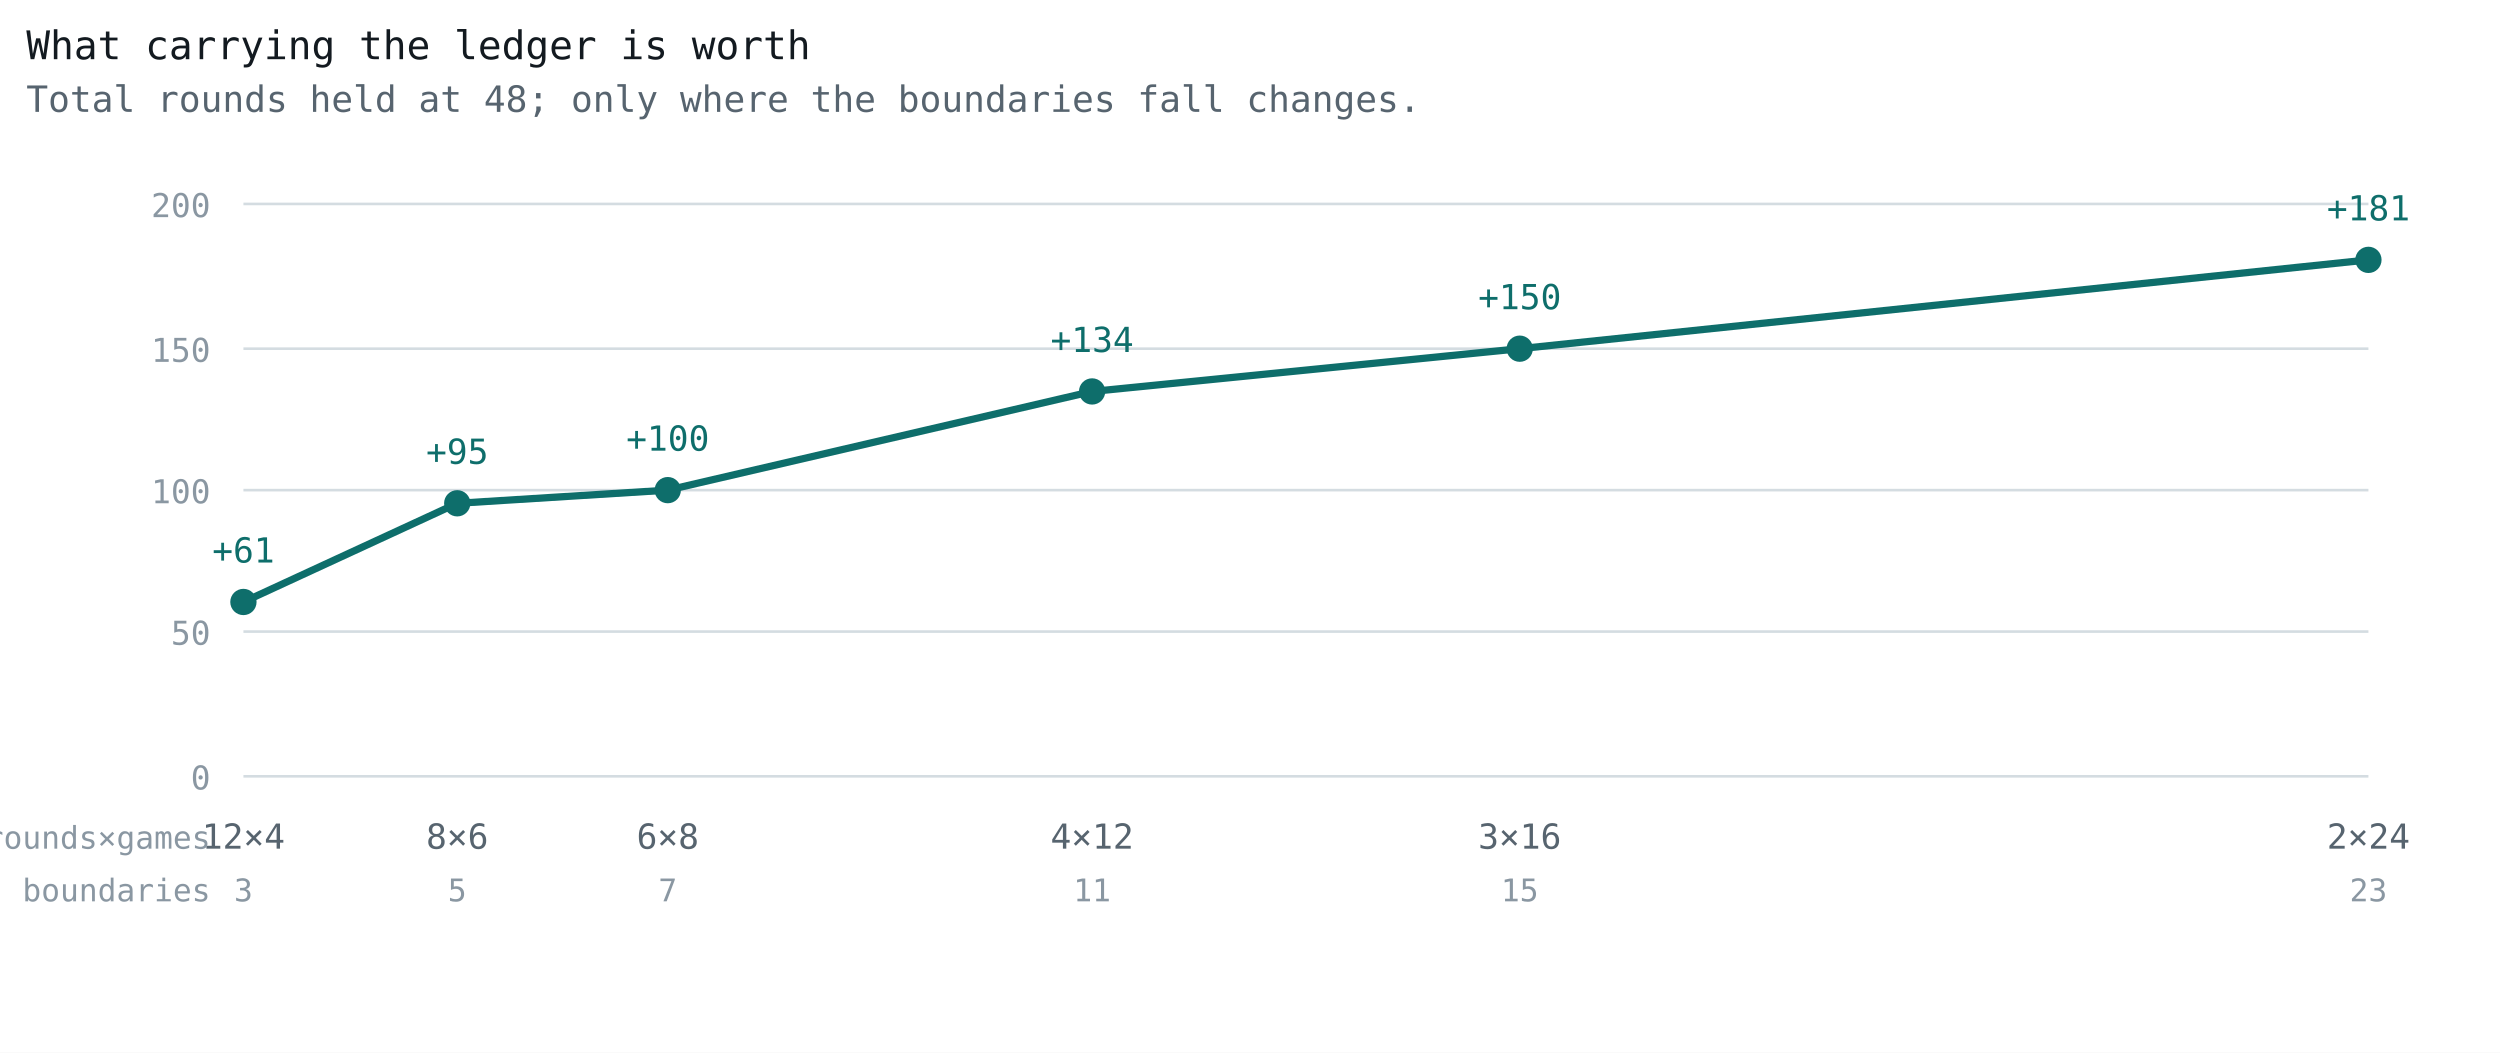
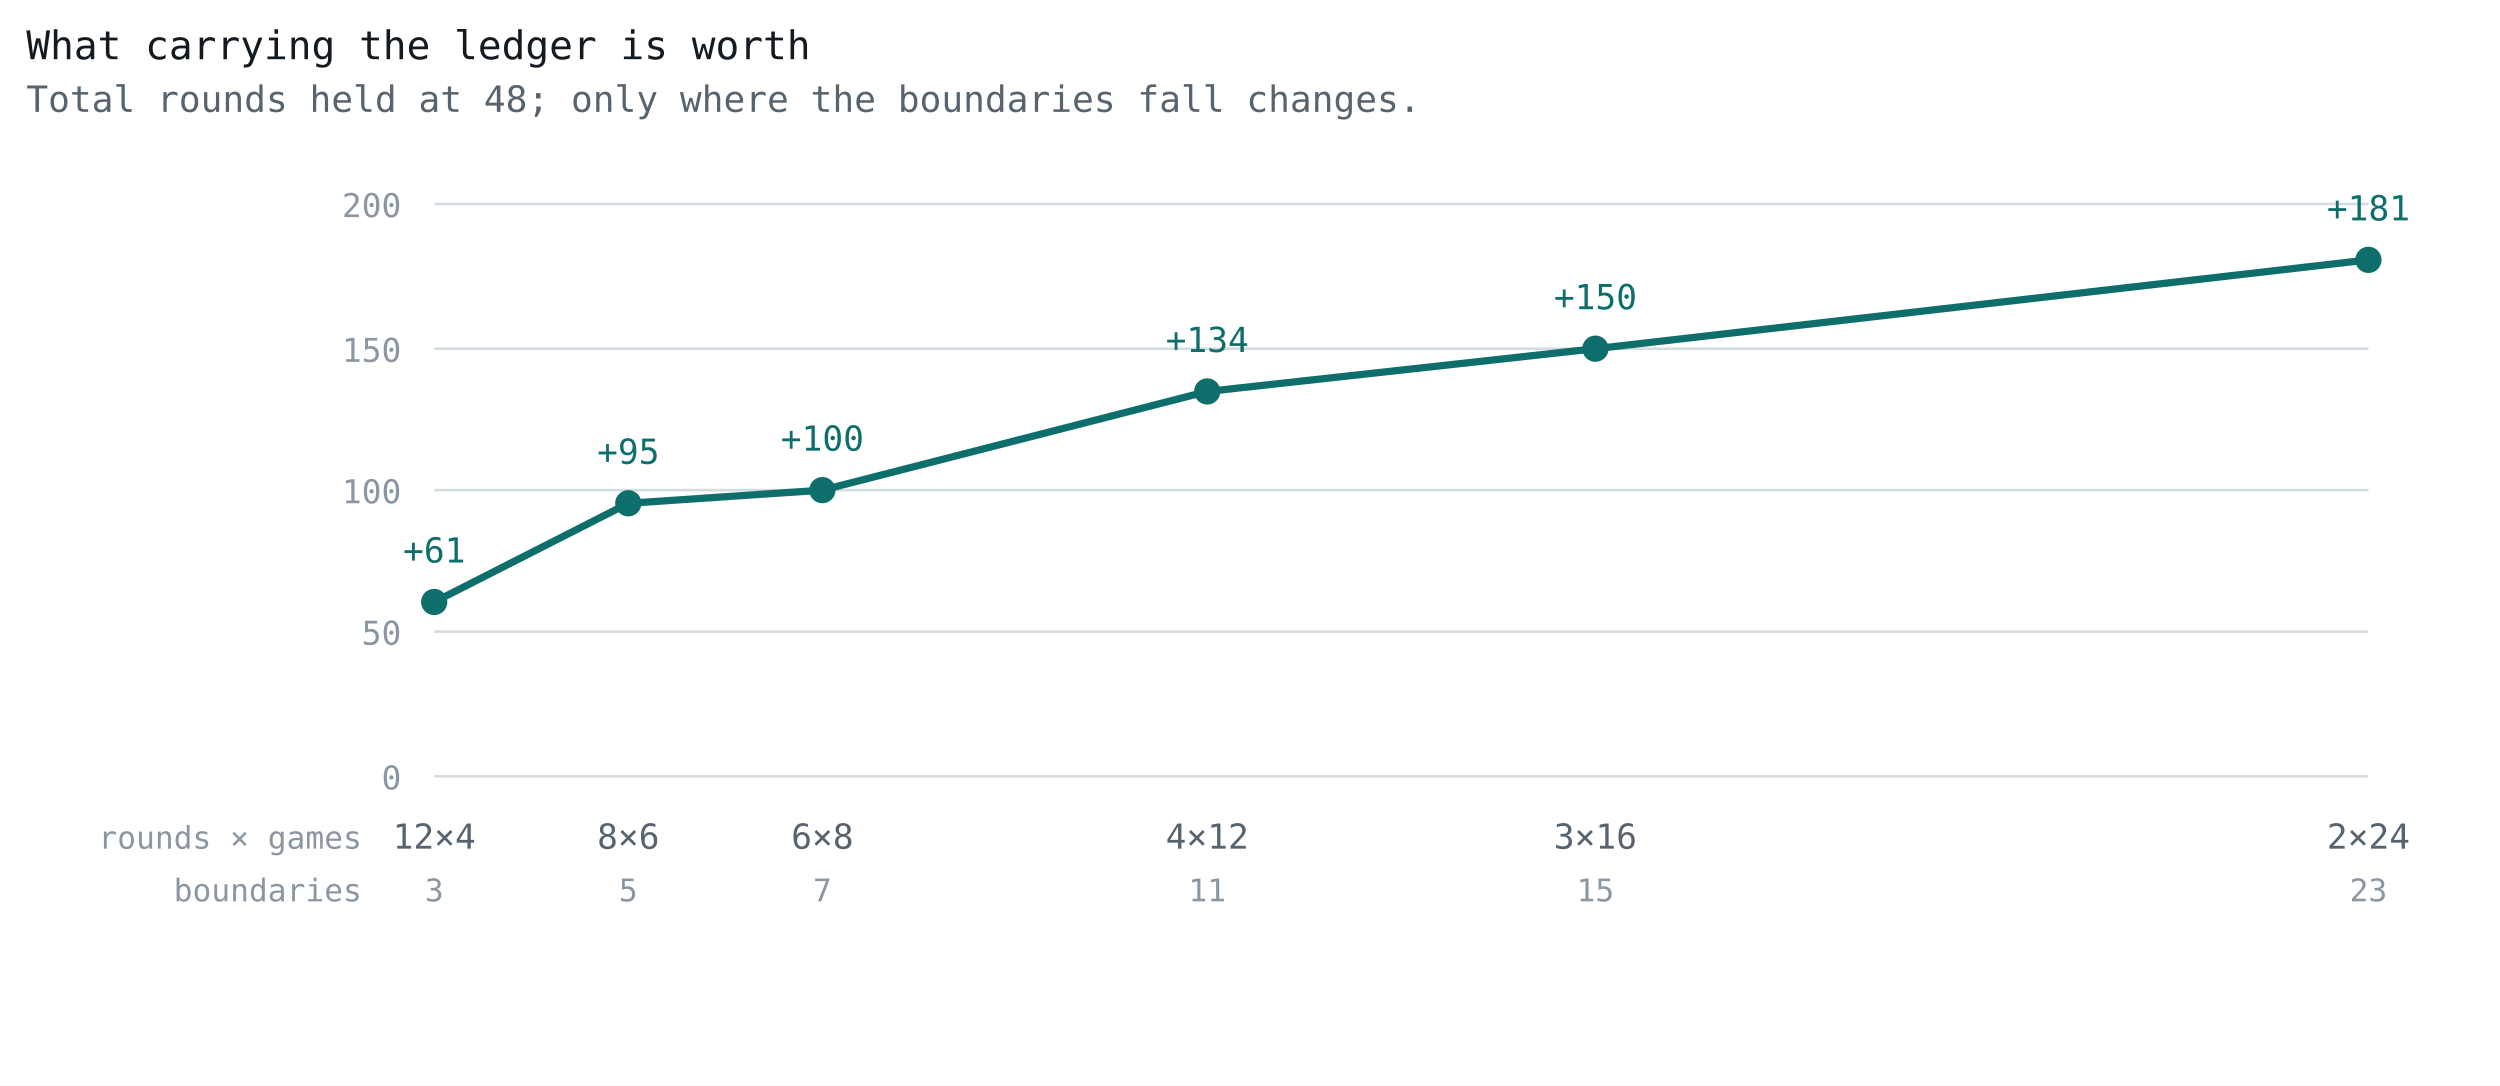
- <svg xmlns="http://www.w3.org/2000/svg" viewBox="0 0 760 320" width="760" height="320" font-family="ui-monospace,SFMono-Regular,Menlo,monospace">
-   <rect width="760" height="320" fill="#FFFFFF" />
+ <svg xmlns="http://www.w3.org/2000/svg" viewBox="0 0 760 330" width="760" height="330" font-family="ui-monospace,SFMono-Regular,Menlo,monospace">
+   <rect width="760" height="330" fill="#FFFFFF" />
  <text x="8" y="18" font-size="12" fill="#131A20">What carrying the ledger is worth</text>
  <text x="8" y="34" font-size="11" fill="#57646F">Total rounds held at 48; only where the boundaries fall changes.</text>
-   <line x1="74" y1="236" x2="720" y2="236" stroke="#D4DCE1" stroke-width="0.8" />
-   <text x="64" y="240" font-size="10" fill="#8A97A2" text-anchor="end">0</text>
-   <line x1="74" y1="192" x2="720" y2="192" stroke="#D4DCE1" stroke-width="0.8" />
-   <text x="64" y="196" font-size="10" fill="#8A97A2" text-anchor="end">50</text>
-   <line x1="74" y1="149" x2="720" y2="149" stroke="#D4DCE1" stroke-width="0.8" />
-   <text x="64" y="153" font-size="10" fill="#8A97A2" text-anchor="end">100</text>
-   <line x1="74" y1="106" x2="720" y2="106" stroke="#D4DCE1" stroke-width="0.8" />
-   <text x="64" y="110" font-size="10" fill="#8A97A2" text-anchor="end">150</text>
-   <line x1="74" y1="62" x2="720" y2="62" stroke="#D4DCE1" stroke-width="0.8" />
-   <text x="64" y="66" font-size="10" fill="#8A97A2" text-anchor="end">200</text>
-   <polyline points="74,183 139,153 203,149 332,119 462,106 720,79" fill="none" stroke="#0E6E6B" stroke-width="2.2" />
-   <circle cx="74" cy="183" r="4" fill="#0E6E6B" />
-   <text x="74" y="171" font-size="10.5" fill="#0E6E6B" text-anchor="middle">+61</text>
-   <text x="74" y="258" font-size="10.5" fill="#57646F" text-anchor="middle">12×4</text>
-   <text x="74" y="274" font-size="9.5" fill="#8A97A2" text-anchor="middle">3</text>
-   <circle cx="139" cy="153" r="4" fill="#0E6E6B" />
-   <text x="139" y="141" font-size="10.5" fill="#0E6E6B" text-anchor="middle">+95</text>
-   <text x="139" y="258" font-size="10.5" fill="#57646F" text-anchor="middle">8×6</text>
-   <text x="139" y="274" font-size="9.5" fill="#8A97A2" text-anchor="middle">5</text>
-   <circle cx="203" cy="149" r="4" fill="#0E6E6B" />
-   <text x="203" y="137" font-size="10.5" fill="#0E6E6B" text-anchor="middle">+100</text>
-   <text x="203" y="258" font-size="10.5" fill="#57646F" text-anchor="middle">6×8</text>
-   <text x="203" y="274" font-size="9.5" fill="#8A97A2" text-anchor="middle">7</text>
-   <circle cx="332" cy="119" r="4" fill="#0E6E6B" />
-   <text x="332" y="107" font-size="10.5" fill="#0E6E6B" text-anchor="middle">+134</text>
-   <text x="332" y="258" font-size="10.5" fill="#57646F" text-anchor="middle">4×12</text>
-   <text x="332" y="274" font-size="9.5" fill="#8A97A2" text-anchor="middle">11</text>
-   <circle cx="462" cy="106" r="4" fill="#0E6E6B" />
-   <text x="462" y="94" font-size="10.5" fill="#0E6E6B" text-anchor="middle">+150</text>
-   <text x="462" y="258" font-size="10.5" fill="#57646F" text-anchor="middle">3×16</text>
-   <text x="462" y="274" font-size="9.5" fill="#8A97A2" text-anchor="middle">15</text>
+   <line x1="132" y1="236" x2="720" y2="236" stroke="#D4DCE1" stroke-width="0.8" />
+   <text x="122" y="240" font-size="10" fill="#8A97A2" text-anchor="end">0</text>
+   <line x1="132" y1="192" x2="720" y2="192" stroke="#D4DCE1" stroke-width="0.8" />
+   <text x="122" y="196" font-size="10" fill="#8A97A2" text-anchor="end">50</text>
+   <line x1="132" y1="149" x2="720" y2="149" stroke="#D4DCE1" stroke-width="0.8" />
+   <text x="122" y="153" font-size="10" fill="#8A97A2" text-anchor="end">100</text>
+   <line x1="132" y1="106" x2="720" y2="106" stroke="#D4DCE1" stroke-width="0.8" />
+   <text x="122" y="110" font-size="10" fill="#8A97A2" text-anchor="end">150</text>
+   <line x1="132" y1="62" x2="720" y2="62" stroke="#D4DCE1" stroke-width="0.8" />
+   <text x="122" y="66" font-size="10" fill="#8A97A2" text-anchor="end">200</text>
+   <polyline points="132,183 191,153 250,149 367,119 485,106 720,79" fill="none" stroke="#0E6E6B" stroke-width="2.2" />
+   <circle cx="132" cy="183" r="4" fill="#0E6E6B" />
+   <text x="132" y="171" font-size="10.5" fill="#0E6E6B" text-anchor="middle">+61</text>
+   <text x="132" y="258" font-size="10.5" fill="#57646F" text-anchor="middle">12×4</text>
+   <text x="132" y="274" font-size="9.5" fill="#8A97A2" text-anchor="middle">3</text>
+   <circle cx="191" cy="153" r="4" fill="#0E6E6B" />
+   <text x="191" y="141" font-size="10.5" fill="#0E6E6B" text-anchor="middle">+95</text>
+   <text x="191" y="258" font-size="10.5" fill="#57646F" text-anchor="middle">8×6</text>
+   <text x="191" y="274" font-size="9.5" fill="#8A97A2" text-anchor="middle">5</text>
+   <circle cx="250" cy="149" r="4" fill="#0E6E6B" />
+   <text x="250" y="137" font-size="10.5" fill="#0E6E6B" text-anchor="middle">+100</text>
+   <text x="250" y="258" font-size="10.5" fill="#57646F" text-anchor="middle">6×8</text>
+   <text x="250" y="274" font-size="9.5" fill="#8A97A2" text-anchor="middle">7</text>
+   <circle cx="367" cy="119" r="4" fill="#0E6E6B" />
+   <text x="367" y="107" font-size="10.5" fill="#0E6E6B" text-anchor="middle">+134</text>
+   <text x="367" y="258" font-size="10.5" fill="#57646F" text-anchor="middle">4×12</text>
+   <text x="367" y="274" font-size="9.5" fill="#8A97A2" text-anchor="middle">11</text>
+   <circle cx="485" cy="106" r="4" fill="#0E6E6B" />
+   <text x="485" y="94" font-size="10.5" fill="#0E6E6B" text-anchor="middle">+150</text>
+   <text x="485" y="258" font-size="10.5" fill="#57646F" text-anchor="middle">3×16</text>
+   <text x="485" y="274" font-size="9.5" fill="#8A97A2" text-anchor="middle">15</text>
  <circle cx="720" cy="79" r="4" fill="#0E6E6B" />
  <text x="720" y="67" font-size="10.5" fill="#0E6E6B" text-anchor="middle">+181</text>
  <text x="720" y="258" font-size="10.5" fill="#57646F" text-anchor="middle">2×24</text>
  <text x="720" y="274" font-size="9.5" fill="#8A97A2" text-anchor="middle">23</text>
-   <text x="64" y="258" font-size="9.5" fill="#8A97A2" text-anchor="end">rounds×games</text>
-   <text x="64" y="274" font-size="9.5" fill="#8A97A2" text-anchor="end">boundaries</text>
+   <text x="110" y="258" font-size="9.5" fill="#8A97A2" text-anchor="end">rounds × games</text>
+   <text x="110" y="274" font-size="9.5" fill="#8A97A2" text-anchor="end">boundaries</text>
</svg>
